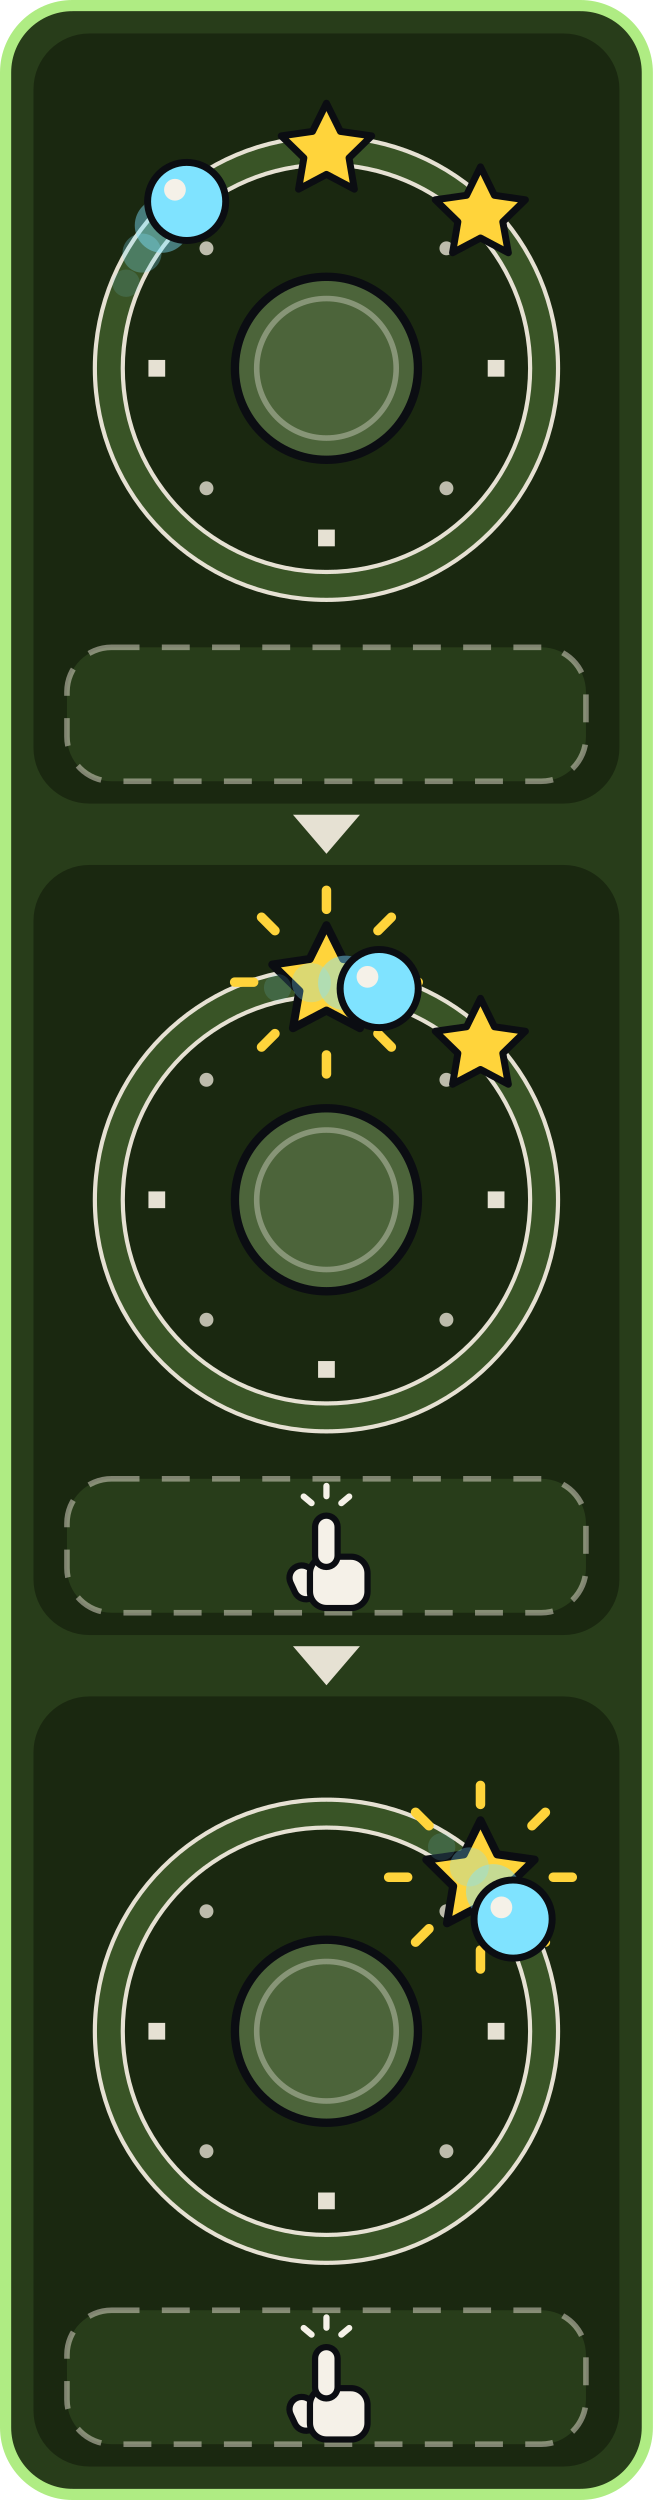
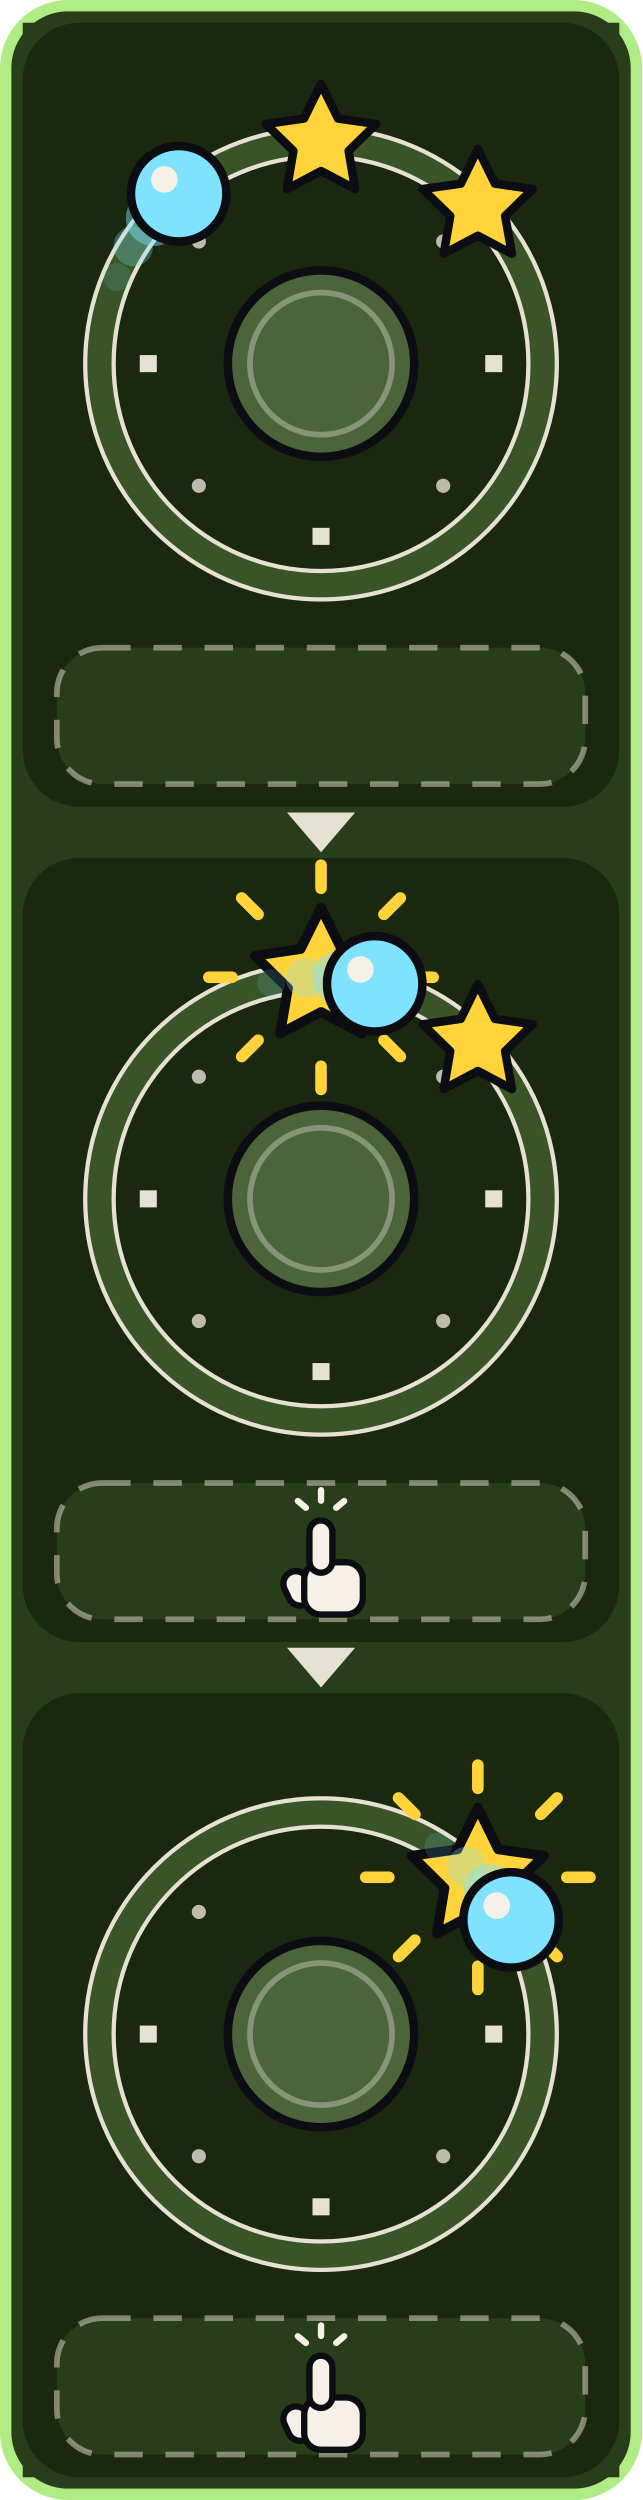
- <svg xmlns="http://www.w3.org/2000/svg" xmlns:xlink="http://www.w3.org/1999/xlink" viewBox="0 0 234 896" width="234" height="896">
+ <svg xmlns="http://www.w3.org/2000/svg" xmlns:xlink="http://www.w3.org/1999/xlink" viewBox="0 0 226 880" width="226" height="880">
  <defs>
    <g id="card_half_star-all">
      <rect x="4" y="4" width="712" height="332" rx="28" fill="#283D1A" stroke="#AFEC83" stroke-width="4" />
      <rect x="20" y="30" width="210" height="276" rx="20" fill="#1A2810" />
      <rect x="32" y="250" width="186" height="48" rx="16" fill="#283D1A" stroke="#E6E1D3" stroke-opacity="0.5" stroke-width="2" stroke-dasharray="10 8" />
      <circle cx="125" cy="150" r="78" fill="none" stroke="#395426" stroke-width="10" />
      <circle cx="125" cy="150" r="83" fill="none" stroke="#E6E1D3" stroke-width="1.5" />
      <circle cx="125" cy="150" r="73" fill="none" stroke="#E6E1D3" stroke-width="1.5" />
      <rect x="182.8" y="147" width="6" height="6" fill="#E6E1D3" transform="rotate(90 185.8 150)" />
      <rect x="122" y="207.8" width="6" height="6" fill="#E6E1D3" transform="rotate(180 125 210.8)" />
      <rect x="61.2" y="147" width="6" height="6" fill="#E6E1D3" transform="rotate(270 64.2 150)" />
      <circle cx="168" cy="107" r="2.5" fill="#E6E1D3" opacity="0.8" />
      <circle cx="168" cy="193" r="2.5" fill="#E6E1D3" opacity="0.8" />
      <circle cx="82" cy="193" r="2.5" fill="#E6E1D3" opacity="0.8" />
      <circle cx="82" cy="107" r="2.5" fill="#E6E1D3" opacity="0.8" />
      <circle cx="125" cy="150" r="32.8" fill="#4C643A" stroke="#0B0D12" stroke-width="3" />
      <circle cx="125" cy="150" r="25" fill="none" stroke="#F5F1E8" stroke-opacity="0.35" stroke-width="2" />
-       <polygon points="125,55 130,65.1 141.2,66.7 133.1,74.6 135,85.8 125,80.5 115,85.8 116.9,74.6 108.8,66.7 120,65.1" fill="#FFD43B" stroke="#0B0D12" stroke-width="2.5" stroke-linejoin="round" />
-       <polygon points="180.2,77.8 185.2,88 196.3,89.6 188.2,97.5 190.2,108.6 180.2,103.3 170.2,108.6 172.1,97.5 164,89.6 175.2,88" fill="#FFD43B" stroke="#0B0D12" stroke-width="2.5" stroke-linejoin="round" />
+       <g transform="translate(125 71.99) scale(1.2) translate(-125 -71.99)">
+         <polygon points="125,55 130,65.1 141.2,66.7 133.1,74.6 135,85.8 125,80.5 115,85.8 116.9,74.6 108.8,66.7 120,65.1" fill="#FFD43B" stroke="#0B0D12" stroke-width="2.5" stroke-linejoin="round" />
+       </g>
+       <g transform="translate(180.18 94.85) scale(1.2) translate(-180.18 -94.85)">
+         <polygon points="180.2,77.8 185.2,88 196.3,89.6 188.2,97.5 190.2,108.6 180.2,103.3 170.2,108.6 172.1,97.5 164,89.6 175.2,88" fill="#FFD43B" stroke="#0B0D12" stroke-width="2.5" stroke-linejoin="round" />
+       </g>
      <circle cx="53.2" cy="119.5" r="4.9" fill="#7FE3FF" opacity="0.14" />
      <circle cx="58.9" cy="108.7" r="7" fill="#7FE3FF" opacity="0.28" />
      <circle cx="66.1" cy="98.8" r="9.8" fill="#7FE3FF" opacity="0.45" />
-       <circle cx="74.9" cy="90.2" r="14" fill="#7FE3FF" stroke="#0B0D12" stroke-width="2.5" />
-       <circle cx="70.7" cy="86" r="3.9" fill="#F5F1E8" />
+       <g transform="translate(74.9 90.2) scale(1.2) translate(-74.9 -90.2)">
+         <circle cx="74.9" cy="90.2" r="14" fill="#7FE3FF" stroke="#0B0D12" stroke-width="2.5" />
+         <circle cx="70.7" cy="86" r="3.9" fill="#F5F1E8" />
+       </g>
      <polygon points="235.3,138 252.1,150 235.3,162" fill="#E6E1D3" />
      <rect x="255" y="30" width="210" height="276" rx="20" fill="#1A2810" />
      <rect x="267" y="250" width="186" height="48" rx="16" fill="#283D1A" stroke="#E6E1D3" stroke-opacity="0.5" stroke-width="2" stroke-dasharray="10 8" />
      <circle cx="360" cy="150" r="78" fill="none" stroke="#395426" stroke-width="10" />
      <circle cx="360" cy="150" r="83" fill="none" stroke="#E6E1D3" stroke-width="1.5" />
      <circle cx="360" cy="150" r="73" fill="none" stroke="#E6E1D3" stroke-width="1.5" />
      <rect x="417.8" y="147" width="6" height="6" fill="#E6E1D3" transform="rotate(90 420.8 150)" />
      <rect x="357" y="207.8" width="6" height="6" fill="#E6E1D3" transform="rotate(180 360 210.8)" />
      <rect x="296.2" y="147" width="6" height="6" fill="#E6E1D3" transform="rotate(270 299.2 150)" />
      <circle cx="403" cy="107" r="2.5" fill="#E6E1D3" opacity="0.8" />
      <circle cx="403" cy="193" r="2.5" fill="#E6E1D3" opacity="0.8" />
      <circle cx="317" cy="193" r="2.5" fill="#E6E1D3" opacity="0.8" />
      <circle cx="317" cy="107" r="2.5" fill="#E6E1D3" opacity="0.8" />
      <circle cx="360" cy="150" r="32.8" fill="#4C643A" stroke="#0B0D12" stroke-width="3" />
      <circle cx="360" cy="150" r="25" fill="none" stroke="#F5F1E8" stroke-opacity="0.35" stroke-width="2" />
-       <rect x="358.3" y="37.4" width="3.4" height="10.2" rx="1.7" fill="#FFD43B" transform="rotate(0 360 72)" />
-       <rect x="358.3" y="37.4" width="3.4" height="10.2" rx="1.7" fill="#FFD43B" transform="rotate(45 360 72)" />
-       <rect x="358.3" y="37.4" width="3.4" height="10.2" rx="1.7" fill="#FFD43B" transform="rotate(90 360 72)" />
-       <rect x="358.3" y="37.4" width="3.4" height="10.2" rx="1.7" fill="#FFD43B" transform="rotate(135 360 72)" />
-       <rect x="358.3" y="37.4" width="3.4" height="10.2" rx="1.7" fill="#FFD43B" transform="rotate(180 360 72)" />
-       <rect x="358.3" y="37.4" width="3.4" height="10.2" rx="1.7" fill="#FFD43B" transform="rotate(225 360 72)" />
-       <rect x="358.3" y="37.4" width="3.4" height="10.2" rx="1.7" fill="#FFD43B" transform="rotate(270 360 72)" />
-       <rect x="358.3" y="37.4" width="3.4" height="10.2" rx="1.7" fill="#FFD43B" transform="rotate(315 360 72)" />
-       <polygon points="360,51.6 366,63.7 379.4,65.7 369.7,75.2 372,88.5 360,82.2 348,88.5 350.3,75.2 340.6,65.7 354,63.7" fill="#FFD43B" stroke="#0B0D12" stroke-width="2.9" stroke-linejoin="round" />
-       <polygon points="415.2,77.8 420.2,88 431.3,89.6 423.2,97.5 425.2,108.6 415.2,103.3 405.2,108.6 407.1,97.5 399,89.6 410.2,88" fill="#FFD43B" stroke="#0B0D12" stroke-width="2.5" stroke-linejoin="round" />
+       <g transform="translate(360 72) scale(1.2) translate(-360 -72)">
+         <rect x="358.3" y="37.4" width="3.4" height="10.2" rx="1.7" fill="#FFD43B" transform="rotate(0 360 72)" />
+       </g>
+       <g transform="translate(360 72) scale(1.2) translate(-360 -72)">
+         <rect x="358.3" y="37.4" width="3.4" height="10.2" rx="1.7" fill="#FFD43B" transform="rotate(45 360 72)" />
+       </g>
+       <g transform="translate(360 72) scale(1.2) translate(-360 -72)">
+         <rect x="358.3" y="37.4" width="3.4" height="10.2" rx="1.7" fill="#FFD43B" transform="rotate(90 360 72)" />
+       </g>
+       <g transform="translate(360 72) scale(1.2) translate(-360 -72)">
+         <rect x="358.3" y="37.4" width="3.4" height="10.2" rx="1.7" fill="#FFD43B" transform="rotate(135 360 72)" />
+       </g>
+       <g transform="translate(360 72) scale(1.2) translate(-360 -72)">
+         <rect x="358.3" y="37.4" width="3.4" height="10.2" rx="1.7" fill="#FFD43B" transform="rotate(180 360 72)" />
+       </g>
+       <g transform="translate(360 72) scale(1.2) translate(-360 -72)">
+         <rect x="358.3" y="37.4" width="3.4" height="10.2" rx="1.7" fill="#FFD43B" transform="rotate(225 360 72)" />
+       </g>
+       <g transform="translate(360 72) scale(1.2) translate(-360 -72)">
+         <rect x="358.3" y="37.4" width="3.4" height="10.2" rx="1.7" fill="#FFD43B" transform="rotate(270 360 72)" />
+       </g>
+       <g transform="translate(360 72) scale(1.2) translate(-360 -72)">
+         <rect x="358.3" y="37.4" width="3.4" height="10.2" rx="1.7" fill="#FFD43B" transform="rotate(315 360 72)" />
+       </g>
+       <g transform="translate(360 72) scale(1.2) translate(-360 -72)">
+         <polygon points="360,51.6 366,63.7 379.4,65.7 369.7,75.2 372,88.5 360,82.2 348,88.5 350.3,75.2 340.6,65.7 354,63.7" fill="#FFD43B" stroke="#0B0D12" stroke-width="2.9" stroke-linejoin="round" />
+       </g>
+       <g transform="translate(415.18 94.85) scale(1.2) translate(-415.18 -94.85)">
+         <polygon points="415.2,77.8 420.2,88 431.3,89.6 423.2,97.5 425.2,108.6 415.2,103.3 405.2,108.6 407.1,97.5 399,89.6 410.2,88" fill="#FFD43B" stroke="#0B0D12" stroke-width="2.5" stroke-linejoin="round" />
+       </g>
      <circle cx="342.5" cy="74" r="4.9" fill="#7FE3FF" opacity="0.14" />
      <circle cx="354.6" cy="72.2" r="7" fill="#7FE3FF" opacity="0.28" />
      <circle cx="366.8" cy="72.3" r="9.8" fill="#7FE3FF" opacity="0.45" />
-       <circle cx="378.9" cy="74.3" r="14" fill="#7FE3FF" stroke="#0B0D12" stroke-width="2.5" />
-       <circle cx="374.7" cy="70.1" r="3.9" fill="#F5F1E8" />
+       <g transform="translate(378.9 74.3) scale(1.2) translate(-378.9 -74.3)">
+         <circle cx="378.9" cy="74.3" r="14" fill="#7FE3FF" stroke="#0B0D12" stroke-width="2.5" />
+         <circle cx="374.7" cy="70.1" r="3.9" fill="#F5F1E8" />
+       </g>
      <g transform="translate(360.0 274) scale(0.8) translate(-360.0 -157.5)">
        <g stroke="#0B0D12" stroke-width="2.8" stroke-linejoin="round" fill="#F5F1E8">
          <rect x="344.4" y="166.1" width="11" height="15.6" rx="5.5" transform="rotate(-25 349.9 173.9)" />
          <rect x="352.6" y="162.4" width="25.8" height="23" rx="7.4" />
          <rect x="354.9" y="144" width="10.1" height="23" rx="5.1" />
        </g>
        <g fill="#F5F1E8">
          <rect x="358.6" y="129.3" width="2.8" height="7.4" rx="1.4" transform="rotate(-50 360 144)" />
          <rect x="358.6" y="129.3" width="2.8" height="7.4" rx="1.4" transform="rotate(0 360 144)" />
          <rect x="358.6" y="129.3" width="2.8" height="7.4" rx="1.4" transform="rotate(50 360 144)" />
        </g>
      </g>
      <polygon points="470.3,138 487.1,150 470.3,162" fill="#E6E1D3" />
      <rect x="490" y="30" width="210" height="276" rx="20" fill="#1A2810" />
      <rect x="502" y="250" width="186" height="48" rx="16" fill="#283D1A" stroke="#E6E1D3" stroke-opacity="0.5" stroke-width="2" stroke-dasharray="10 8" />
      <circle cx="595" cy="150" r="78" fill="none" stroke="#395426" stroke-width="10" />
      <circle cx="595" cy="150" r="83" fill="none" stroke="#E6E1D3" stroke-width="1.5" />
      <circle cx="595" cy="150" r="73" fill="none" stroke="#E6E1D3" stroke-width="1.5" />
      <rect x="652.8" y="147" width="6" height="6" fill="#E6E1D3" transform="rotate(90 655.8 150)" />
      <rect x="592" y="207.8" width="6" height="6" fill="#E6E1D3" transform="rotate(180 595 210.8)" />
      <rect x="531.2" y="147" width="6" height="6" fill="#E6E1D3" transform="rotate(270 534.2 150)" />
      <circle cx="638" cy="107" r="2.5" fill="#E6E1D3" opacity="0.8" />
      <circle cx="638" cy="193" r="2.5" fill="#E6E1D3" opacity="0.8" />
      <circle cx="552" cy="193" r="2.5" fill="#E6E1D3" opacity="0.8" />
      <circle cx="552" cy="107" r="2.5" fill="#E6E1D3" opacity="0.8" />
      <circle cx="595" cy="150" r="32.8" fill="#4C643A" stroke="#0B0D12" stroke-width="3" />
      <circle cx="595" cy="150" r="25" fill="none" stroke="#F5F1E8" stroke-opacity="0.35" stroke-width="2" />
-       <rect x="648.5" y="60.2" width="3.4" height="10.2" rx="1.7" fill="#FFD43B" transform="rotate(0 650.2 94.8)" />
-       <rect x="648.5" y="60.2" width="3.4" height="10.2" rx="1.7" fill="#FFD43B" transform="rotate(45 650.2 94.8)" />
-       <rect x="648.5" y="60.2" width="3.4" height="10.2" rx="1.7" fill="#FFD43B" transform="rotate(90 650.2 94.8)" />
-       <rect x="648.5" y="60.2" width="3.4" height="10.2" rx="1.7" fill="#FFD43B" transform="rotate(135 650.2 94.8)" />
-       <rect x="648.5" y="60.2" width="3.4" height="10.2" rx="1.7" fill="#FFD43B" transform="rotate(180 650.2 94.8)" />
-       <rect x="648.5" y="60.2" width="3.4" height="10.2" rx="1.7" fill="#FFD43B" transform="rotate(225 650.2 94.8)" />
-       <rect x="648.5" y="60.2" width="3.4" height="10.2" rx="1.7" fill="#FFD43B" transform="rotate(270 650.2 94.8)" />
-       <rect x="648.5" y="60.2" width="3.4" height="10.2" rx="1.7" fill="#FFD43B" transform="rotate(315 650.2 94.8)" />
-       <polygon points="650.2,74.4 656.2,86.6 669.6,88.5 659.9,98 662.1,111.3 650.2,105 638.2,111.3 640.4,98 630.8,88.5 644.2,86.6" fill="#FFD43B" stroke="#0B0D12" stroke-width="2.9" stroke-linejoin="round" />
+       <g transform="translate(650.2 94.8) scale(1.2) translate(-650.2 -94.8)">
+         <rect x="648.5" y="60.2" width="3.4" height="10.2" rx="1.7" fill="#FFD43B" transform="rotate(0 650.2 94.8)" />
+       </g>
+       <g transform="translate(650.2 94.8) scale(1.2) translate(-650.2 -94.8)">
+         <rect x="648.5" y="60.2" width="3.4" height="10.2" rx="1.7" fill="#FFD43B" transform="rotate(45 650.2 94.8)" />
+       </g>
+       <g transform="translate(650.2 94.8) scale(1.2) translate(-650.2 -94.8)">
+         <rect x="648.5" y="60.2" width="3.4" height="10.2" rx="1.7" fill="#FFD43B" transform="rotate(90 650.2 94.8)" />
+       </g>
+       <g transform="translate(650.2 94.8) scale(1.2) translate(-650.2 -94.8)">
+         <rect x="648.5" y="60.2" width="3.4" height="10.2" rx="1.7" fill="#FFD43B" transform="rotate(135 650.2 94.8)" />
+       </g>
+       <g transform="translate(650.2 94.8) scale(1.2) translate(-650.2 -94.8)">
+         <rect x="648.5" y="60.2" width="3.4" height="10.2" rx="1.7" fill="#FFD43B" transform="rotate(180 650.2 94.8)" />
+       </g>
+       <g transform="translate(650.2 94.8) scale(1.2) translate(-650.2 -94.8)">
+         <rect x="648.5" y="60.2" width="3.4" height="10.2" rx="1.7" fill="#FFD43B" transform="rotate(225 650.2 94.8)" />
+       </g>
+       <g transform="translate(650.2 94.8) scale(1.2) translate(-650.2 -94.8)">
+         <rect x="648.5" y="60.2" width="3.4" height="10.2" rx="1.7" fill="#FFD43B" transform="rotate(270 650.2 94.8)" />
+       </g>
+       <g transform="translate(650.2 94.8) scale(1.2) translate(-650.2 -94.8)">
+         <rect x="648.5" y="60.2" width="3.4" height="10.2" rx="1.7" fill="#FFD43B" transform="rotate(315 650.2 94.8)" />
+       </g>
+       <g transform="translate(650.18 94.82) scale(1.2) translate(-650.18 -94.82)">
+         <polygon points="650.2,74.4 656.2,86.6 669.6,88.5 659.9,98 662.1,111.3 650.2,105 638.2,111.3 640.4,98 630.8,88.5 644.2,86.6" fill="#FFD43B" stroke="#0B0D12" stroke-width="2.9" stroke-linejoin="round" />
+       </g>
      <circle cx="636.3" cy="83.9" r="4.9" fill="#7FE3FF" opacity="0.14" />
      <circle cx="646.2" cy="91.1" r="7" fill="#7FE3FF" opacity="0.28" />
      <circle cx="654.8" cy="99.9" r="9.8" fill="#7FE3FF" opacity="0.45" />
-       <circle cx="661.9" cy="109.8" r="14" fill="#7FE3FF" stroke="#0B0D12" stroke-width="2.5" />
-       <circle cx="657.7" cy="105.6" r="3.9" fill="#F5F1E8" />
+       <g transform="translate(661.9 109.8) scale(1.2) translate(-661.9 -109.8)">
+         <circle cx="661.9" cy="109.8" r="14" fill="#7FE3FF" stroke="#0B0D12" stroke-width="2.5" />
+         <circle cx="657.7" cy="105.6" r="3.9" fill="#F5F1E8" />
+       </g>
      <g transform="translate(595.0 274) scale(0.8) translate(-595.0 -157.5)">
        <g stroke="#0B0D12" stroke-width="2.8" stroke-linejoin="round" fill="#F5F1E8">
          <rect x="579.4" y="166.1" width="11" height="15.6" rx="5.5" transform="rotate(-25 584.9 173.9)" />
          <rect x="587.6" y="162.4" width="25.8" height="23" rx="7.4" />
          <rect x="589.9" y="144" width="10.1" height="23" rx="5.1" />
        </g>
        <g fill="#F5F1E8">
          <rect x="593.6" y="129.3" width="2.8" height="7.4" rx="1.4" transform="rotate(-50 595 144)" />
          <rect x="593.6" y="129.3" width="2.8" height="7.4" rx="1.4" transform="rotate(0 595 144)" />
          <rect x="593.6" y="129.3" width="2.8" height="7.4" rx="1.4" transform="rotate(50 595 144)" />
        </g>
      </g>
    </g>
  </defs>
-   <rect x="2" y="2" width="230" height="892" rx="24" fill="#283D1A" stroke="#AFEC83" stroke-width="4" />
-   <svg x="12" y="12" width="210" height="276" viewBox="20 30 210 276">
+   <rect x="2" y="2" width="222" height="876" rx="22" fill="#283D1A" stroke="#AFEC83" stroke-width="4" />
+   <svg x="8" y="8" width="210" height="276" viewBox="20 30 210 276">
    <use href="#card_half_star-all" xlink:href="#card_half_star-all" />
  </svg>
-   <polygon points="105,292 129,292 117,306" fill="#E6E1D3" />
-   <svg x="12" y="310" width="210" height="276" viewBox="255 30 210 276">
+   <polygon points="101,286 125,286 113,300" fill="#E6E1D3" />
+   <svg x="8" y="302" width="210" height="276" viewBox="255 30 210 276">
    <use href="#card_half_star-all" xlink:href="#card_half_star-all" />
  </svg>
-   <polygon points="105,590 129,590 117,604" fill="#E6E1D3" />
-   <svg x="12" y="608" width="210" height="276" viewBox="490 30 210 276">
+   <polygon points="101,580 125,580 113,594" fill="#E6E1D3" />
+   <svg x="8" y="596" width="210" height="276" viewBox="490 30 210 276">
    <use href="#card_half_star-all" xlink:href="#card_half_star-all" />
  </svg>
</svg>
